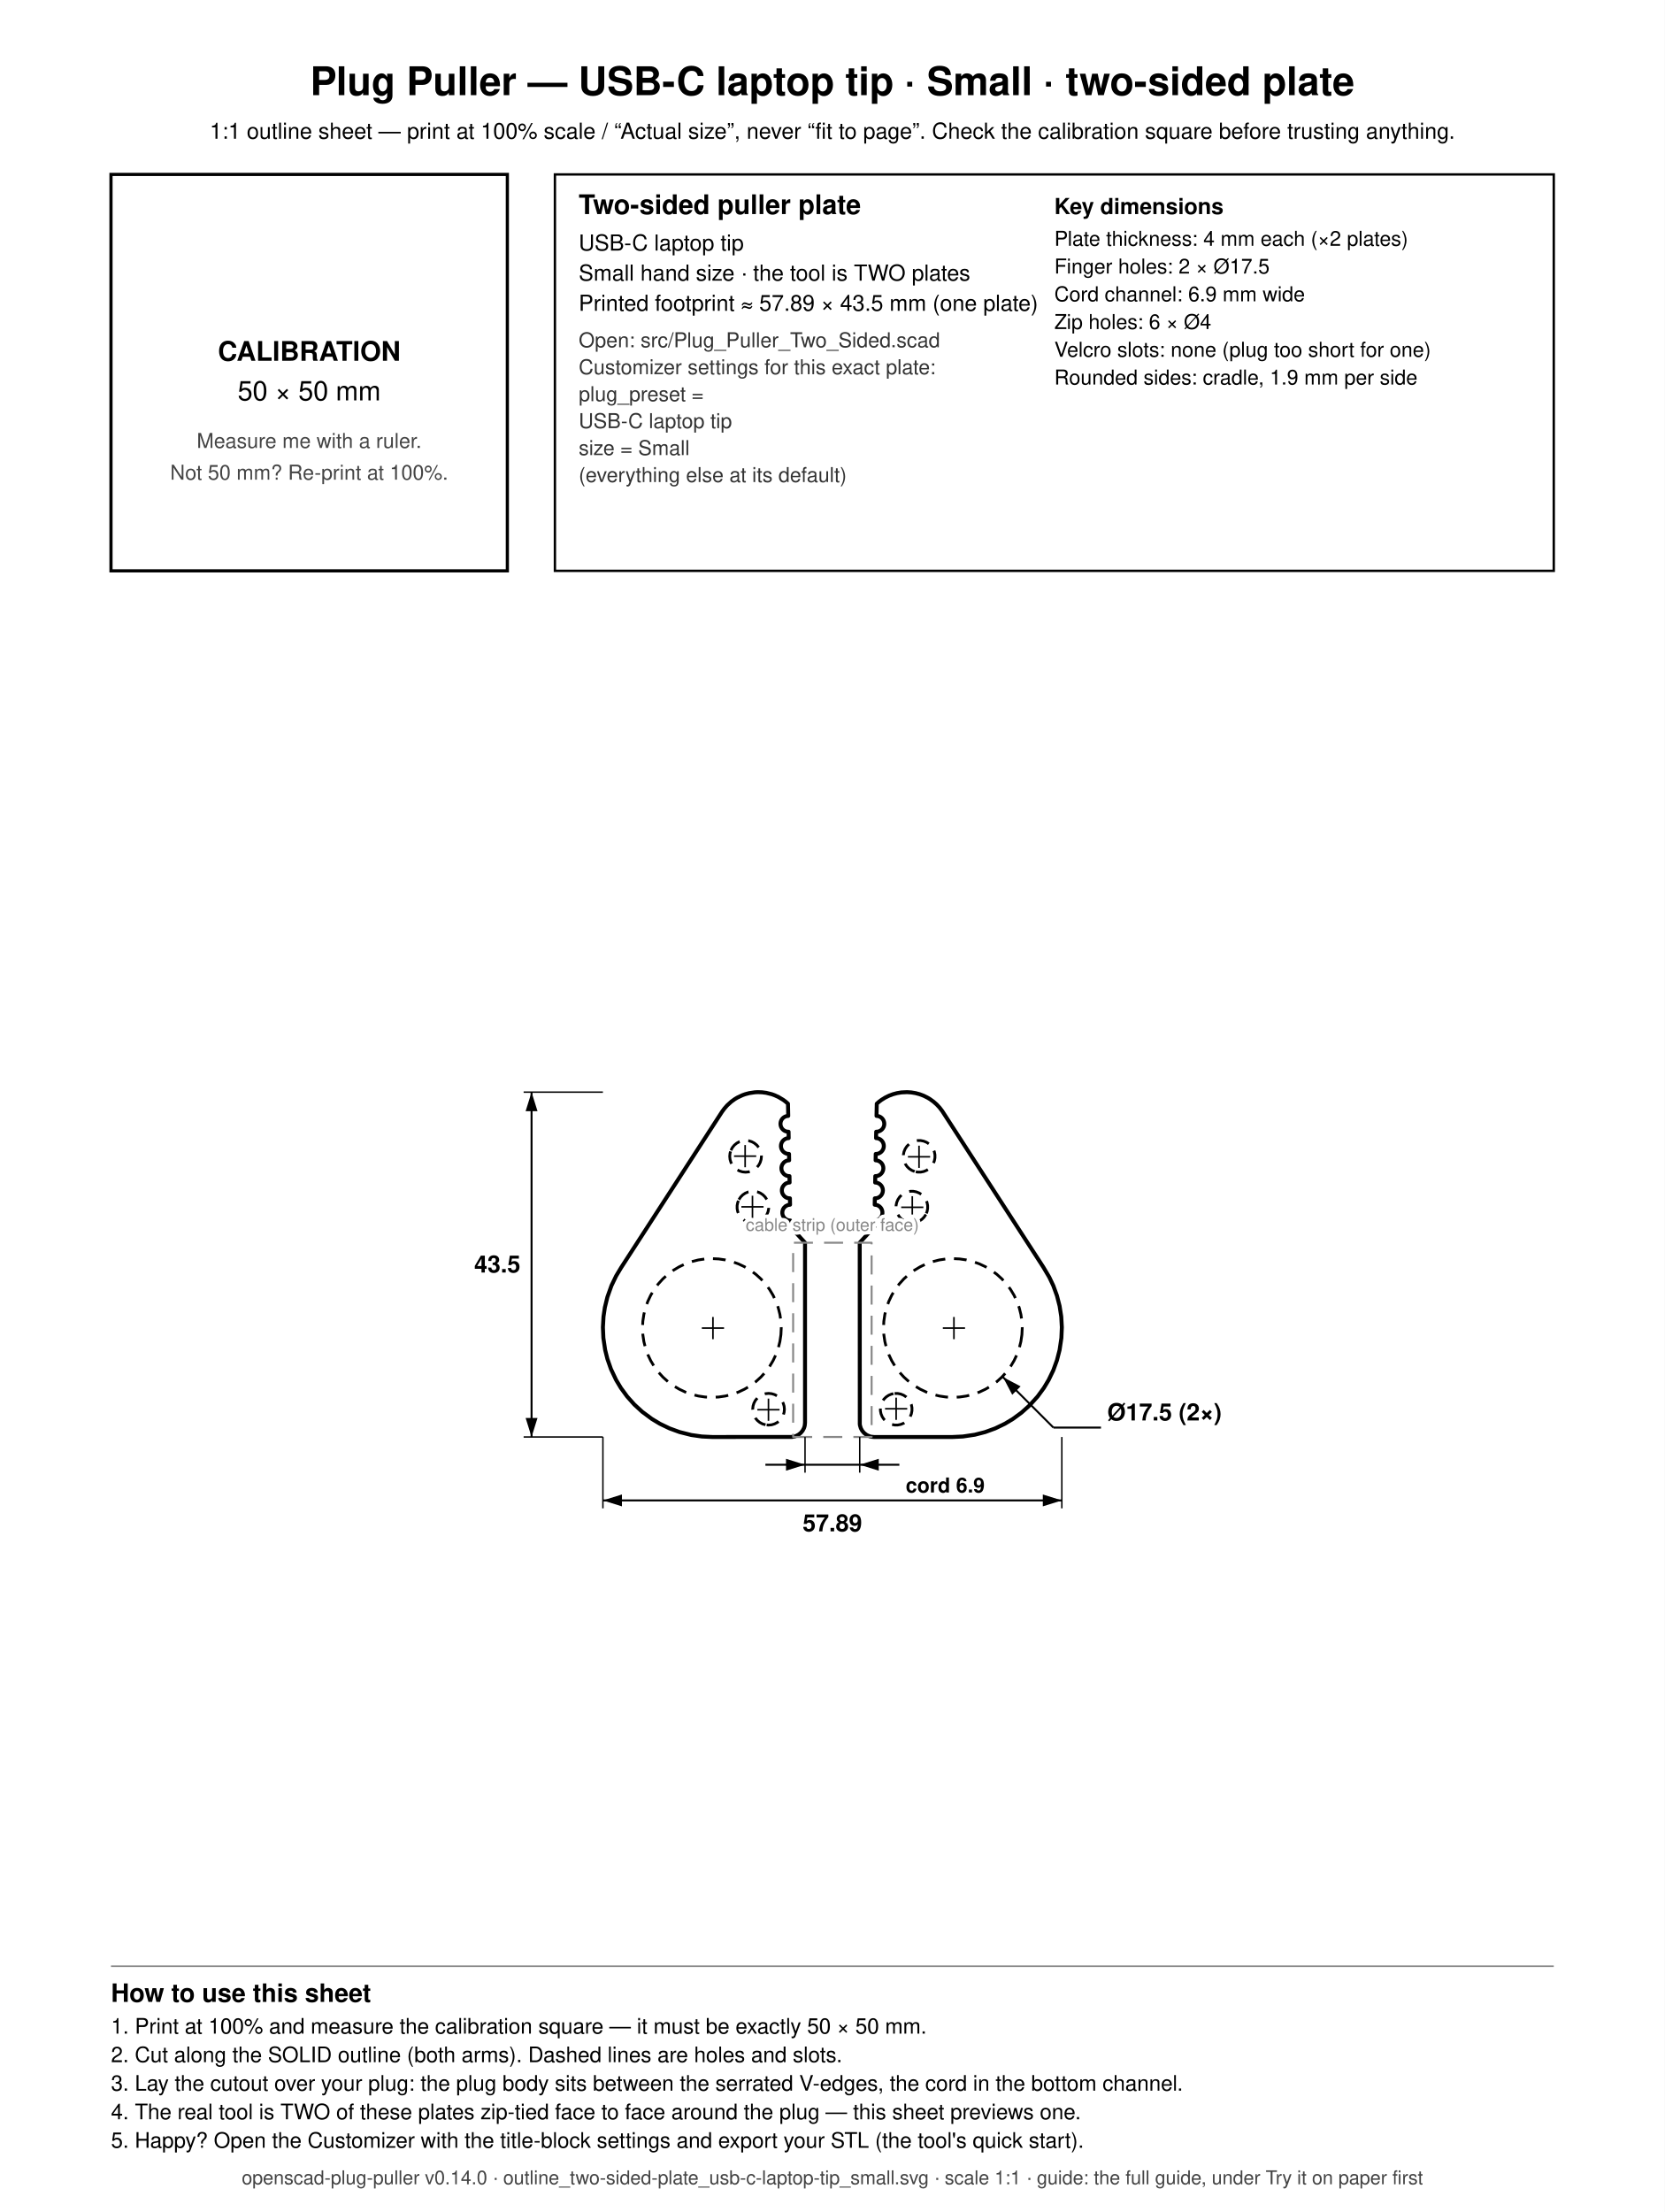
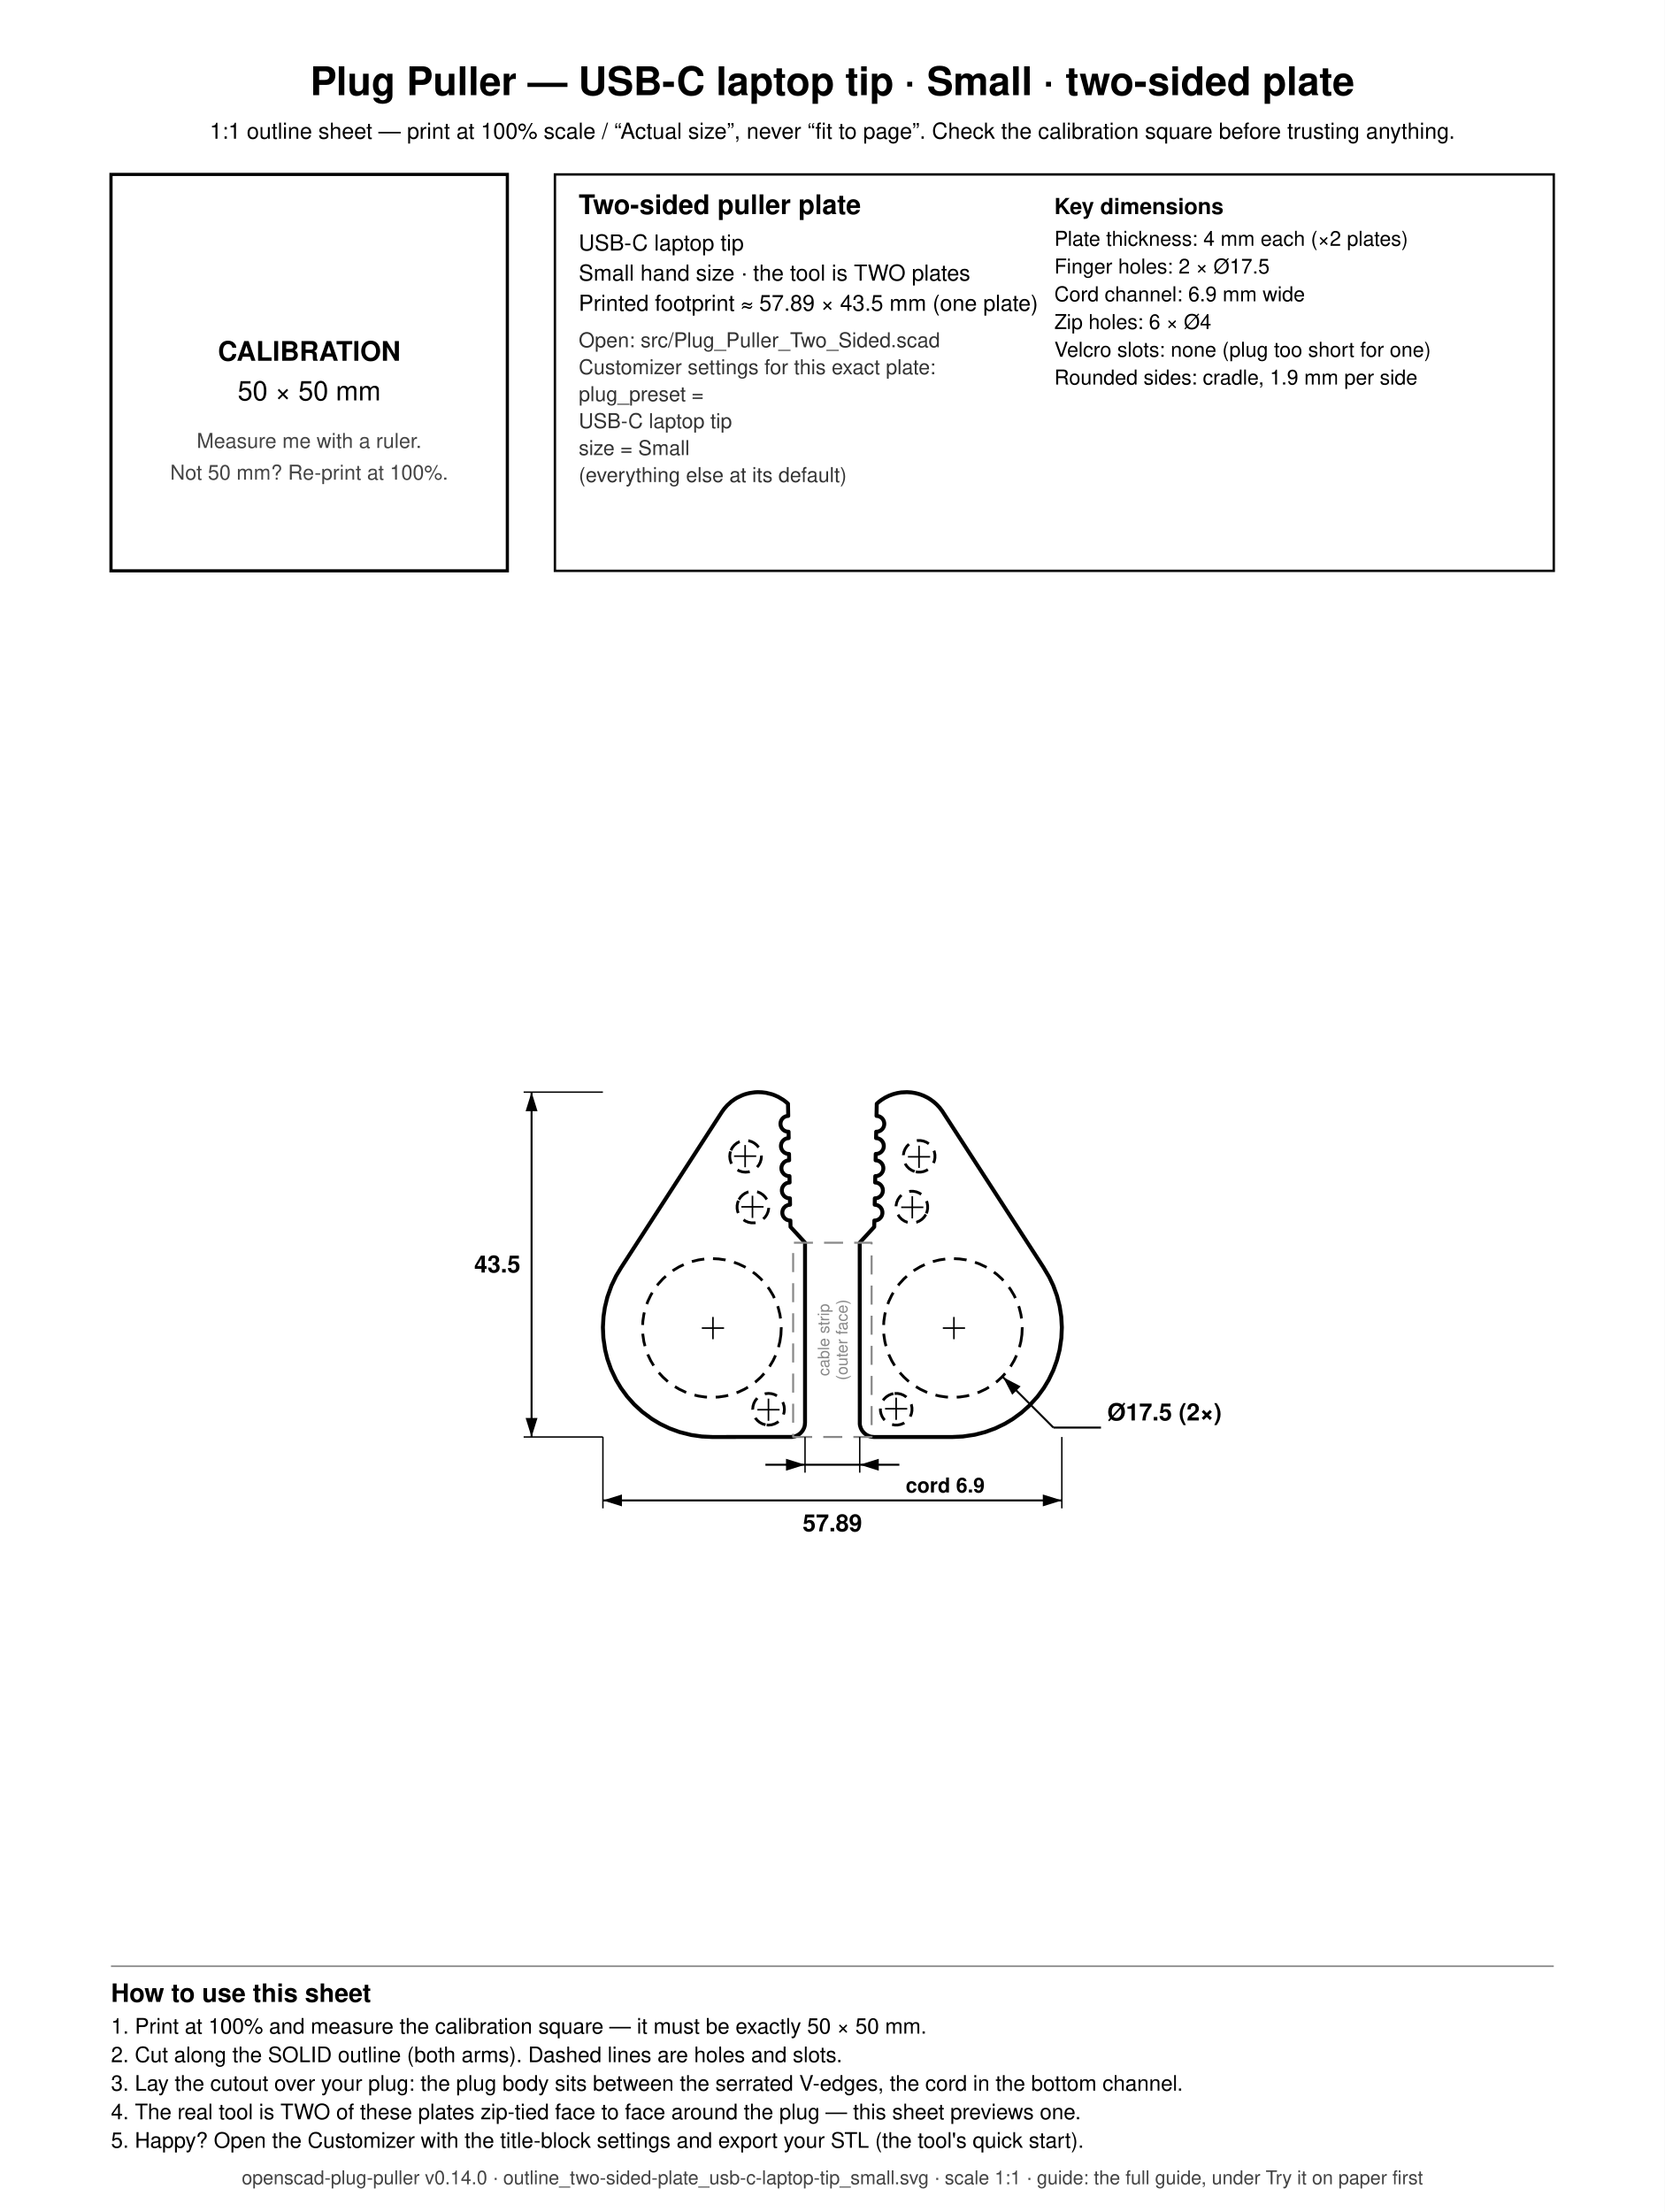
<svg xmlns="http://www.w3.org/2000/svg" width="210mm" height="279mm" viewBox="0 0 210 279">
  <rect x="0" y="0" width="210" height="279" fill="white" />
  <text x="105.000" y="12.000" font-family="Helvetica, Arial, sans-serif" font-size="5" font-weight="bold" text-anchor="middle" fill="black">Plug Puller — USB-C laptop tip · Small · two-sided plate</text>
  <text x="105.000" y="17.500" font-family="Helvetica, Arial, sans-serif" font-size="2.8" font-weight="normal" text-anchor="middle" fill="black">1:1 outline sheet — print at 100% scale / “Actual size”, never “fit to page”. Check the calibration square before trusting anything.</text>
  <rect x="14" y="22" width="50" height="50" fill="none" stroke="black" stroke-width="0.4" />
  <text x="39.000" y="45.500" font-family="Helvetica, Arial, sans-serif" font-size="3.4" font-weight="bold" text-anchor="middle" fill="black">CALIBRATION</text>
  <text x="39.000" y="50.500" font-family="Helvetica, Arial, sans-serif" font-size="3.4" font-weight="normal" text-anchor="middle" fill="black">50 × 50 mm</text>
  <text x="39.000" y="56.500" font-family="Helvetica, Arial, sans-serif" font-size="2.6" font-weight="normal" text-anchor="middle" fill="#444444">Measure me with a ruler.</text>
  <text x="39.000" y="60.500" font-family="Helvetica, Arial, sans-serif" font-size="2.6" font-weight="normal" text-anchor="middle" fill="#444444">Not 50 mm? Re-print at 100%.</text>
  <rect x="70" y="22" width="126" height="50" fill="none" stroke="black" stroke-width="0.3" />
  <text x="73.000" y="27.000" font-family="Helvetica, Arial, sans-serif" font-size="3.4" font-weight="bold" text-anchor="start" fill="black">Two-sided puller plate</text>
  <text x="73.000" y="31.600" font-family="Helvetica, Arial, sans-serif" font-size="2.8" font-weight="normal" text-anchor="start" fill="black">USB-C laptop tip</text>
  <text x="73.000" y="35.400" font-family="Helvetica, Arial, sans-serif" font-size="2.8" font-weight="normal" text-anchor="start" fill="black">Small hand size · the tool is TWO plates</text>
  <text x="73.000" y="39.200" font-family="Helvetica, Arial, sans-serif" font-size="2.8" font-weight="normal" text-anchor="start" fill="black">Printed footprint ≈ 57.89 × 43.5 mm (one plate)</text>
  <text x="73.000" y="43.800" font-family="Helvetica, Arial, sans-serif" font-size="2.6" font-weight="normal" text-anchor="start" fill="#333333">Open: src/Plug_Puller_Two_Sided.scad</text>
  <text x="73.000" y="47.200" font-family="Helvetica, Arial, sans-serif" font-size="2.6" font-weight="normal" text-anchor="start" fill="#333333">Customizer settings for this exact plate:</text>
  <text x="73.000" y="50.600" font-family="Helvetica, Arial, sans-serif" font-size="2.6" font-weight="normal" text-anchor="start" fill="#333333">  plug_preset =</text>
  <text x="73.000" y="54.000" font-family="Helvetica, Arial, sans-serif" font-size="2.6" font-weight="normal" text-anchor="start" fill="#333333">      USB-C laptop tip</text>
  <text x="73.000" y="57.400" font-family="Helvetica, Arial, sans-serif" font-size="2.6" font-weight="normal" text-anchor="start" fill="#333333">  size = Small</text>
  <text x="73.000" y="60.800" font-family="Helvetica, Arial, sans-serif" font-size="2.6" font-weight="normal" text-anchor="start" fill="#333333">  (everything else at its default)</text>
  <text x="133.000" y="27.000" font-family="Helvetica, Arial, sans-serif" font-size="2.8" font-weight="bold" text-anchor="start" fill="black">Key dimensions</text>
  <text x="133.000" y="31.000" font-family="Helvetica, Arial, sans-serif" font-size="2.6" font-weight="normal" text-anchor="start" fill="black">Plate thickness: 4 mm each (×2 plates)</text>
  <text x="133.000" y="34.500" font-family="Helvetica, Arial, sans-serif" font-size="2.6" font-weight="normal" text-anchor="start" fill="black">Finger holes: 2 × Ø17.5</text>
  <text x="133.000" y="38.000" font-family="Helvetica, Arial, sans-serif" font-size="2.6" font-weight="normal" text-anchor="start" fill="black">Cord channel: 6.9 mm wide</text>
  <text x="133.000" y="41.500" font-family="Helvetica, Arial, sans-serif" font-size="2.6" font-weight="normal" text-anchor="start" fill="black">Zip holes: 6 × Ø4</text>
  <text x="133.000" y="45.000" font-family="Helvetica, Arial, sans-serif" font-size="2.6" font-weight="normal" text-anchor="start" fill="black">Velcro slots: none (plug too short for one)</text>
  <text x="133.000" y="48.500" font-family="Helvetica, Arial, sans-serif" font-size="2.6" font-weight="normal" text-anchor="start" fill="black">Rounded sides: cradle, 1.9 mm per side</text>
  <line x1="14.000" y1="248.000" x2="196.000" y2="248.000" stroke="#888888" stroke-width="0.2" />
  <text x="14.000" y="252.500" font-family="Helvetica, Arial, sans-serif" font-size="3.2" font-weight="bold" text-anchor="start" fill="black">How to use this sheet</text>
  <text x="14.000" y="256.500" font-family="Helvetica, Arial, sans-serif" font-size="2.7" font-weight="normal" text-anchor="start" fill="black">1. Print at 100% and measure the calibration square — it must be exactly 50 × 50 mm.</text>
  <text x="14.000" y="260.100" font-family="Helvetica, Arial, sans-serif" font-size="2.7" font-weight="normal" text-anchor="start" fill="black">2. Cut along the SOLID outline (both arms). Dashed lines are holes and slots.</text>
  <text x="14.000" y="263.700" font-family="Helvetica, Arial, sans-serif" font-size="2.7" font-weight="normal" text-anchor="start" fill="black">3. Lay the cutout over your plug: the plug body sits between the serrated V-edges, the cord in the bottom channel.</text>
  <text x="14.000" y="267.300" font-family="Helvetica, Arial, sans-serif" font-size="2.7" font-weight="normal" text-anchor="start" fill="black">4. The real tool is TWO of these plates zip-tied face to face around the plug — this sheet previews one.</text>
  <text x="14.000" y="270.900" font-family="Helvetica, Arial, sans-serif" font-size="2.7" font-weight="normal" text-anchor="start" fill="black">5. Happy? Open the Customizer with the title-block settings and export your STL (the tool's quick start).</text>
  <text x="105.000" y="275.500" font-family="Helvetica, Arial, sans-serif" font-size="2.4" font-weight="normal" text-anchor="middle" fill="#444444">openscad-plug-puller v0.14.0 · outline_two-sided-plate_usb-c-laptop-tip_small.svg · scale 1:1 · guide: the full guide, under Try it on paper first</text>
  <path d="M 99.127 152.116 L 98.910 152.313 L 98.801 152.476 L 98.726 152.658 L 98.688 152.850 L 98.688 153.046 L 98.726 153.238 L 98.801 153.419 L 98.976 153.655 L 99.212 153.830 L 99.488 153.929 L 99.704 153.947 L 99.720 154.748 L 101.550 156.738 L 101.550 179.448 L 101.515 179.799 L 101.472 179.970 L 101.413 180.137 L 101.247 180.448 L 101.023 180.721 L 100.750 180.944 L 100.439 181.111 L 100.273 181.170 L 99.926 181.239 L 89.844 181.248 L 88.541 181.186 L 87.205 180.997 L 85.725 180.626 L 84.458 180.163 L 83.242 179.579 L 82.237 178.976 L 81.012 178.067 L 80.018 177.155 L 79.118 176.150 L 78.322 175.061 L 77.719 174.055 L 77.067 172.676 L 76.621 171.403 L 76.336 170.266 L 76.112 168.757 L 76.054 167.410 L 76.129 166.063 L 76.301 164.903 L 76.621 163.592 L 77.134 162.156 L 77.719 160.940 L 78.351 159.886 L 91.071 140.240 L 91.371 139.830 L 91.727 139.424 L 92.257 138.944 L 92.695 138.629 L 93.006 138.443 L 93.654 138.137 L 93.995 138.014 L 94.516 137.875 L 95.224 137.770 L 95.587 137.752 L 96.126 137.770 L 96.661 137.841 L 97.355 138.014 L 97.696 138.137 L 98.188 138.359 L 98.802 138.727 L 99.093 138.944 L 99.400 139.210 L 99.432 140.749 L 99.257 140.767 L 99.070 140.824 L 98.897 140.916 L 98.745 141.041 L 98.621 141.192 L 98.528 141.365 L 98.472 141.553 L 98.452 141.748 L 98.472 141.943 L 98.528 142.131 L 98.621 142.303 L 98.745 142.455 L 98.897 142.579 L 99.070 142.672 L 99.257 142.729 L 99.473 142.747 L 99.489 143.549 L 99.315 143.567 L 99.127 143.624 L 98.954 143.716 L 98.803 143.841 L 98.679 143.992 L 98.586 144.165 L 98.529 144.353 L 98.510 144.548 L 98.529 144.743 L 98.586 144.931 L 98.679 145.103 L 98.803 145.255 L 98.954 145.379 L 99.127 145.472 L 99.315 145.529 L 99.531 145.547 L 99.547 146.349 L 99.373 146.367 L 99.185 146.424 L 99.012 146.516 L 98.861 146.641 L 98.686 146.876 L 98.611 147.058 L 98.572 147.250 L 98.572 147.446 L 98.611 147.638 L 98.686 147.819 L 98.861 148.055 L 99.012 148.179 L 99.185 148.272 L 99.373 148.329 L 99.588 148.347 L 99.605 149.149 L 99.430 149.167 L 99.243 149.224 L 99.070 149.316 L 98.918 149.441 L 98.743 149.676 L 98.668 149.858 L 98.630 150.050 L 98.630 150.246 L 98.668 150.438 L 98.743 150.619 L 98.918 150.855 L 99.070 150.979 L 99.243 151.072 L 99.430 151.129 L 99.646 151.147 L 99.662 151.949 L 99.393 151.991 L 99.127 152.116 Z" fill="none" stroke="black" stroke-width="0.5" stroke-linejoin="round" />
  <path d="M 93.206 151.313 L 93.428 150.979 L 93.705 150.702 L 94.031 150.484 L 94.393 150.334 L 94.778 150.258 L 95.170 150.258 L 95.554 150.334 L 95.916 150.484 L 96.242 150.702 L 96.519 150.979 L 96.737 151.305 L 96.887 151.667 L 96.964 152.052 L 96.964 152.444 L 96.887 152.828 L 96.737 153.190 L 96.519 153.516 L 96.242 153.794 L 95.916 154.011 L 95.554 154.161 L 95.170 154.238 L 94.778 154.238 L 94.393 154.161 L 94.031 154.011 L 93.705 153.794 L 93.428 153.516 L 93.210 153.190 L 93.060 152.828 L 92.983 152.444 L 92.983 152.052 L 93.060 151.667 L 93.206 151.313 Z" fill="none" stroke="black" stroke-width="0.35" stroke-linejoin="round" stroke-dasharray="1.6,1.1" />
  <path d="M 96.568 179.710 L 96.185 179.595 L 95.839 179.411 L 95.536 179.162 L 95.287 178.859 L 95.103 178.513 L 94.989 178.138 L 94.950 177.748 L 94.989 177.358 L 95.103 176.983 L 95.287 176.637 L 95.536 176.334 L 95.839 176.085 L 96.185 175.900 L 96.560 175.787 L 96.950 175.748 L 97.340 175.787 L 97.715 175.900 L 98.061 176.085 L 98.364 176.334 L 98.613 176.637 L 98.797 176.983 L 98.911 177.358 L 98.950 177.748 L 98.911 178.138 L 98.797 178.513 L 98.613 178.859 L 98.364 179.162 L 98.061 179.411 L 97.715 179.595 L 97.340 179.709 L 96.950 179.748 L 96.568 179.710 Z" fill="none" stroke="black" stroke-width="0.35" stroke-linejoin="round" stroke-dasharray="1.6,1.1" />
  <path d="M 92.201 145.091 L 92.388 144.737 L 92.637 144.434 L 92.940 144.185 L 93.286 144.000 L 93.661 143.887 L 94.051 143.848 L 94.441 143.887 L 94.816 144.000 L 95.162 144.185 L 95.465 144.434 L 95.714 144.737 L 95.899 145.083 L 96.012 145.458 L 96.051 145.848 L 96.012 146.238 L 95.899 146.613 L 95.714 146.959 L 95.465 147.262 L 95.162 147.511 L 94.816 147.695 L 94.441 147.809 L 94.051 147.848 L 93.661 147.809 L 93.286 147.695 L 92.940 147.511 L 92.637 147.262 L 92.388 146.959 L 92.204 146.613 L 92.090 146.238 L 92.051 145.848 L 92.090 145.458 L 92.201 145.091 Z" fill="none" stroke="black" stroke-width="0.35" stroke-linejoin="round" stroke-dasharray="1.6,1.1" />
  <path d="M 98.508 168.352 L 98.382 169.201 L 98.174 170.034 L 97.885 170.843 L 97.518 171.619 L 97.077 172.356 L 96.566 173.046 L 95.990 173.682 L 95.354 174.259 L 94.664 174.771 L 93.928 175.213 L 93.152 175.580 L 92.343 175.870 L 91.511 176.079 L 90.661 176.205 L 89.804 176.248 L 88.946 176.206 L 88.097 176.080 L 87.264 175.872 L 86.455 175.583 L 85.679 175.216 L 84.942 174.775 L 84.252 174.264 L 83.616 173.687 L 83.039 173.052 L 82.527 172.362 L 82.085 171.626 L 81.718 170.850 L 81.428 170.041 L 81.219 169.208 L 81.093 168.359 L 81.050 167.502 L 81.092 166.644 L 81.218 165.794 L 81.426 164.961 L 81.715 164.153 L 82.082 163.376 L 82.523 162.640 L 83.034 161.950 L 83.610 161.313 L 84.246 160.736 L 84.936 160.225 L 85.672 159.783 L 86.448 159.415 L 87.257 159.126 L 88.089 158.917 L 88.939 158.791 L 89.796 158.748 L 90.654 158.790 L 91.503 158.915 L 92.336 159.124 L 93.145 159.413 L 93.921 159.779 L 94.658 160.221 L 95.348 160.732 L 95.984 161.308 L 96.561 161.944 L 97.073 162.634 L 97.515 163.370 L 97.882 164.146 L 98.172 164.954 L 98.381 165.787 L 98.507 166.637 L 98.550 167.494 L 98.508 168.352 Z" fill="none" stroke="black" stroke-width="0.35" stroke-linejoin="round" stroke-dasharray="1.6,1.1" />
  <path d="M 118.860 140.141 L 131.616 159.833 L 132.364 161.096 L 132.866 162.156 L 133.328 163.423 L 133.664 164.730 L 133.871 166.063 L 133.946 167.410 L 133.888 168.757 L 133.664 170.266 L 133.328 171.573 L 132.866 172.840 L 132.281 174.055 L 131.678 175.061 L 130.882 176.150 L 129.857 177.280 L 128.852 178.179 L 127.763 178.976 L 126.758 179.579 L 125.542 180.163 L 124.275 180.626 L 122.968 180.962 L 121.459 181.186 L 120.156 181.248 L 110.250 181.248 L 109.899 181.213 L 109.727 181.170 L 109.401 181.035 L 109.250 180.944 L 108.977 180.721 L 108.753 180.448 L 108.587 180.137 L 108.485 179.799 L 108.459 179.624 L 108.450 156.738 L 110.280 154.748 L 110.296 153.947 L 110.415 153.943 L 110.607 153.905 L 110.788 153.830 L 110.951 153.721 L 111.090 153.582 L 111.199 153.419 L 111.274 153.238 L 111.312 153.046 L 111.312 152.850 L 111.274 152.658 L 111.199 152.476 L 111.090 152.313 L 110.951 152.175 L 110.788 152.066 L 110.607 151.991 L 110.338 151.949 L 110.354 151.147 L 110.570 151.129 L 110.757 151.072 L 110.930 150.979 L 111.082 150.855 L 111.206 150.703 L 111.299 150.531 L 111.355 150.343 L 111.375 150.148 L 111.355 149.953 L 111.299 149.765 L 111.206 149.592 L 111.082 149.441 L 110.930 149.316 L 110.757 149.224 L 110.570 149.167 L 110.395 149.149 L 110.412 148.347 L 110.627 148.329 L 110.815 148.272 L 110.988 148.179 L 111.139 148.055 L 111.264 147.903 L 111.356 147.731 L 111.413 147.543 L 111.432 147.348 L 111.413 147.153 L 111.356 146.965 L 111.264 146.792 L 111.139 146.641 L 110.988 146.516 L 110.815 146.424 L 110.627 146.367 L 110.453 146.349 L 110.469 145.547 L 110.685 145.529 L 110.873 145.472 L 111.046 145.379 L 111.197 145.255 L 111.321 145.103 L 111.414 144.931 L 111.471 144.743 L 111.490 144.548 L 111.471 144.353 L 111.414 144.165 L 111.321 143.992 L 111.197 143.841 L 111.046 143.716 L 110.873 143.624 L 110.685 143.567 L 110.511 143.549 L 110.527 142.747 L 110.743 142.729 L 110.930 142.672 L 111.103 142.579 L 111.255 142.455 L 111.379 142.303 L 111.472 142.131 L 111.528 141.943 L 111.548 141.748 L 111.528 141.553 L 111.472 141.365 L 111.379 141.192 L 111.255 141.041 L 111.103 140.916 L 110.930 140.824 L 110.743 140.767 L 110.568 140.749 L 110.600 139.210 L 110.907 138.944 L 111.198 138.727 L 111.656 138.443 L 112.140 138.204 L 112.645 138.014 L 113.166 137.875 L 113.698 137.787 L 114.413 137.752 L 114.952 137.787 L 115.484 137.875 L 116.005 138.014 L 116.510 138.204 L 116.994 138.443 L 117.305 138.629 L 117.743 138.944 L 118.149 139.299 L 118.517 139.693 L 118.860 140.141 Z" fill="none" stroke="black" stroke-width="0.5" stroke-linejoin="round" />
  <path d="M 116.794 153.183 L 116.572 153.516 L 116.295 153.794 L 115.969 154.011 L 115.607 154.161 L 115.222 154.238 L 114.830 154.238 L 114.446 154.161 L 114.084 154.011 L 113.758 153.794 L 113.481 153.516 L 113.263 153.190 L 113.113 152.828 L 113.036 152.444 L 113.036 152.052 L 113.113 151.667 L 113.263 151.305 L 113.481 150.979 L 113.758 150.702 L 114.084 150.484 L 114.446 150.334 L 114.830 150.258 L 115.222 150.258 L 115.607 150.334 L 115.969 150.484 L 116.295 150.702 L 116.572 150.979 L 116.790 151.305 L 116.940 151.667 L 117.017 152.052 L 117.017 152.444 L 116.940 152.828 L 116.794 153.183 Z" fill="none" stroke="black" stroke-width="0.35" stroke-linejoin="round" stroke-dasharray="1.6,1.1" />
  <path d="M 112.846 175.759 L 113.246 175.758 L 113.630 175.834 L 113.993 175.984 L 114.319 176.202 L 114.596 176.479 L 114.814 176.805 L 114.964 177.167 L 115.040 177.552 L 115.040 177.944 L 114.964 178.328 L 114.814 178.690 L 114.596 179.016 L 114.319 179.294 L 113.993 179.511 L 113.630 179.661 L 113.246 179.738 L 112.854 179.738 L 112.470 179.661 L 112.107 179.511 L 111.781 179.294 L 111.504 179.016 L 111.286 178.690 L 111.136 178.328 L 111.060 177.944 L 111.060 177.552 L 111.136 177.167 L 111.286 176.805 L 111.504 176.479 L 111.781 176.202 L 112.107 175.984 L 112.470 175.834 L 112.846 175.759 Z" fill="none" stroke="black" stroke-width="0.35" stroke-linejoin="round" stroke-dasharray="1.6,1.1" />
  <path d="M 128.908 168.352 L 128.782 169.201 L 128.574 170.034 L 128.285 170.843 L 127.918 171.619 L 127.477 172.356 L 126.966 173.046 L 126.390 173.682 L 125.754 174.259 L 125.064 174.771 L 124.328 175.213 L 123.552 175.580 L 122.743 175.870 L 121.911 176.079 L 121.061 176.205 L 120.204 176.248 L 119.346 176.206 L 118.497 176.080 L 117.664 175.872 L 116.855 175.583 L 116.079 175.216 L 115.342 174.775 L 114.652 174.264 L 114.016 173.687 L 113.439 173.052 L 112.927 172.362 L 112.485 171.626 L 112.118 170.850 L 111.828 170.041 L 111.619 169.208 L 111.493 168.359 L 111.450 167.502 L 111.492 166.644 L 111.618 165.794 L 111.826 164.961 L 112.115 164.153 L 112.482 163.376 L 112.923 162.640 L 113.434 161.950 L 114.010 161.313 L 114.646 160.736 L 115.336 160.225 L 116.072 159.783 L 116.848 159.415 L 117.657 159.126 L 118.489 158.917 L 119.339 158.791 L 120.196 158.748 L 121.054 158.790 L 121.903 158.915 L 122.736 159.124 L 123.545 159.413 L 124.321 159.779 L 125.058 160.221 L 125.748 160.732 L 126.384 161.308 L 126.961 161.944 L 127.473 162.634 L 127.915 163.370 L 128.282 164.146 L 128.572 164.954 L 128.781 165.787 L 128.907 166.637 L 128.950 167.494 L 128.908 168.352 Z" fill="none" stroke="black" stroke-width="0.35" stroke-linejoin="round" stroke-dasharray="1.6,1.1" />
  <path d="M 115.377 147.764 L 115.006 147.611 L 114.680 147.394 L 114.403 147.116 L 114.185 146.790 L 114.035 146.428 L 113.959 146.044 L 113.959 145.652 L 114.035 145.267 L 114.185 144.905 L 114.403 144.579 L 114.680 144.302 L 115.006 144.084 L 115.368 143.934 L 115.753 143.858 L 116.145 143.858 L 116.529 143.934 L 116.891 144.084 L 117.217 144.302 L 117.495 144.579 L 117.712 144.905 L 117.862 145.267 L 117.939 145.652 L 117.939 146.044 L 117.862 146.428 L 117.712 146.790 L 117.495 147.116 L 117.217 147.394 L 116.891 147.611 L 116.529 147.761 L 116.145 147.838 L 115.753 147.838 L 115.377 147.764 Z" fill="none" stroke="black" stroke-width="0.35" stroke-linejoin="round" stroke-dasharray="1.6,1.1" />
  <line x1="93.520" y1="152.219" x2="96.320" y2="152.219" stroke="black" stroke-width="0.2" />
  <line x1="94.920" y1="150.819" x2="94.920" y2="153.619" stroke="black" stroke-width="0.2" />
  <line x1="95.538" y1="177.807" x2="98.338" y2="177.807" stroke="black" stroke-width="0.2" />
  <line x1="96.938" y1="176.407" x2="96.938" y2="179.207" stroke="black" stroke-width="0.2" />
  <line x1="92.595" y1="145.825" x2="95.395" y2="145.825" stroke="black" stroke-width="0.2" />
  <line x1="93.995" y1="144.425" x2="93.995" y2="147.225" stroke="black" stroke-width="0.2" />
  <line x1="88.534" y1="167.511" x2="91.334" y2="167.511" stroke="black" stroke-width="0.2" />
  <line x1="89.934" y1="166.111" x2="89.934" y2="168.911" stroke="black" stroke-width="0.2" />
  <line x1="113.680" y1="152.276" x2="116.480" y2="152.276" stroke="black" stroke-width="0.2" />
  <line x1="115.080" y1="150.876" x2="115.080" y2="153.676" stroke="black" stroke-width="0.2" />
  <line x1="111.644" y1="177.688" x2="114.444" y2="177.688" stroke="black" stroke-width="0.2" />
  <line x1="113.044" y1="176.288" x2="113.044" y2="179.088" stroke="black" stroke-width="0.2" />
  <line x1="118.934" y1="167.511" x2="121.734" y2="167.511" stroke="black" stroke-width="0.2" />
  <line x1="120.334" y1="166.111" x2="120.334" y2="168.911" stroke="black" stroke-width="0.2" />
  <line x1="114.531" y1="145.906" x2="117.331" y2="145.906" stroke="black" stroke-width="0.2" />
  <line x1="115.931" y1="144.506" x2="115.931" y2="147.306" stroke="black" stroke-width="0.2" />
  <path d="M 100.050 181.248 L 109.950 181.248 L 109.950 156.748 L 100.050 156.748 Z" fill="none" stroke="#888888" stroke-width="0.25" stroke-linejoin="round" stroke-dasharray="2.4,1.4" />
-   <text x="105.000" y="155.248" font-family="Helvetica, Arial, sans-serif" font-size="2.2" font-weight="normal" text-anchor="middle" fill="#888888" paint-order="stroke" stroke="white" stroke-width="0.9">cable strip (outer face)</text>
+   <text x="104.600" y="168.998" font-family="Helvetica, Arial, sans-serif" font-size="2" font-weight="normal" text-anchor="middle" fill="#888888" paint-order="stroke" stroke="white" stroke-width="0.9" transform="rotate(-90 104.600 168.998)">cable strip</text>
+   <text x="106.900" y="168.998" font-family="Helvetica, Arial, sans-serif" font-size="2" font-weight="normal" text-anchor="middle" fill="#888888" paint-order="stroke" stroke="white" stroke-width="0.9" transform="rotate(-90 106.900 168.998)">(outer face)</text>
  <line x1="76.054" y1="137.752" x2="66.054" y2="137.752" stroke="black" stroke-width="0.18" />
  <line x1="76.054" y1="181.248" x2="66.054" y2="181.248" stroke="black" stroke-width="0.18" />
  <line x1="67.054" y1="137.752" x2="67.054" y2="181.248" stroke="black" stroke-width="0.25" />
  <polygon points="67.054,137.752 67.804,140.152 66.304,140.152" fill="black" />
  <polygon points="67.054,181.248 66.304,178.848 67.804,178.848" fill="black" />
  <text x="65.654" y="160.500" font-family="Helvetica, Arial, sans-serif" font-size="3" font-weight="bold" text-anchor="end" fill="black" paint-order="stroke" stroke="white" stroke-width="0.9">43.5</text>
  <line x1="76.054" y1="181.248" x2="76.054" y2="190.248" stroke="black" stroke-width="0.18" />
  <line x1="133.946" y1="181.248" x2="133.946" y2="190.248" stroke="black" stroke-width="0.18" />
  <line x1="76.054" y1="189.248" x2="133.946" y2="189.248" stroke="black" stroke-width="0.25" />
  <polygon points="76.054,189.248 78.454,188.498 78.454,189.998" fill="black" />
  <polygon points="133.946,189.248 131.546,189.998 131.546,188.498" fill="black" />
  <text x="105.000" y="193.148" font-family="Helvetica, Arial, sans-serif" font-size="3" font-weight="bold" text-anchor="middle" fill="black" paint-order="stroke" stroke="white" stroke-width="0.9">57.89</text>
  <line x1="101.550" y1="181.248" x2="101.550" y2="185.748" stroke="black" stroke-width="0.18" />
  <line x1="108.450" y1="181.248" x2="108.450" y2="185.748" stroke="black" stroke-width="0.18" />
  <line x1="96.550" y1="184.748" x2="113.450" y2="184.748" stroke="black" stroke-width="0.25" />
  <polygon points="101.550,184.748 99.150,185.498 99.150,183.998" fill="black" />
  <polygon points="108.450,184.748 110.850,183.998 110.850,185.498" fill="black" />
  <text x="114.250" y="188.248" font-family="Helvetica, Arial, sans-serif" font-size="2.6" font-weight="bold" text-anchor="start" fill="black" paint-order="stroke" stroke="white" stroke-width="0.9">cord 6.9</text>
  <line x1="126.520" y1="173.697" x2="132.884" y2="180.061" stroke="black" stroke-width="0.25" />
  <polygon points="126.520,173.697 128.747,174.864 127.687,175.924" fill="black" />
  <line x1="132.884" y1="180.061" x2="138.884" y2="180.061" stroke="black" stroke-width="0.25" />
  <text x="139.684" y="179.161" font-family="Helvetica, Arial, sans-serif" font-size="3" font-weight="bold" text-anchor="start" fill="black" paint-order="stroke" stroke="white" stroke-width="0.9">Ø17.5 (2×)</text>
</svg>
